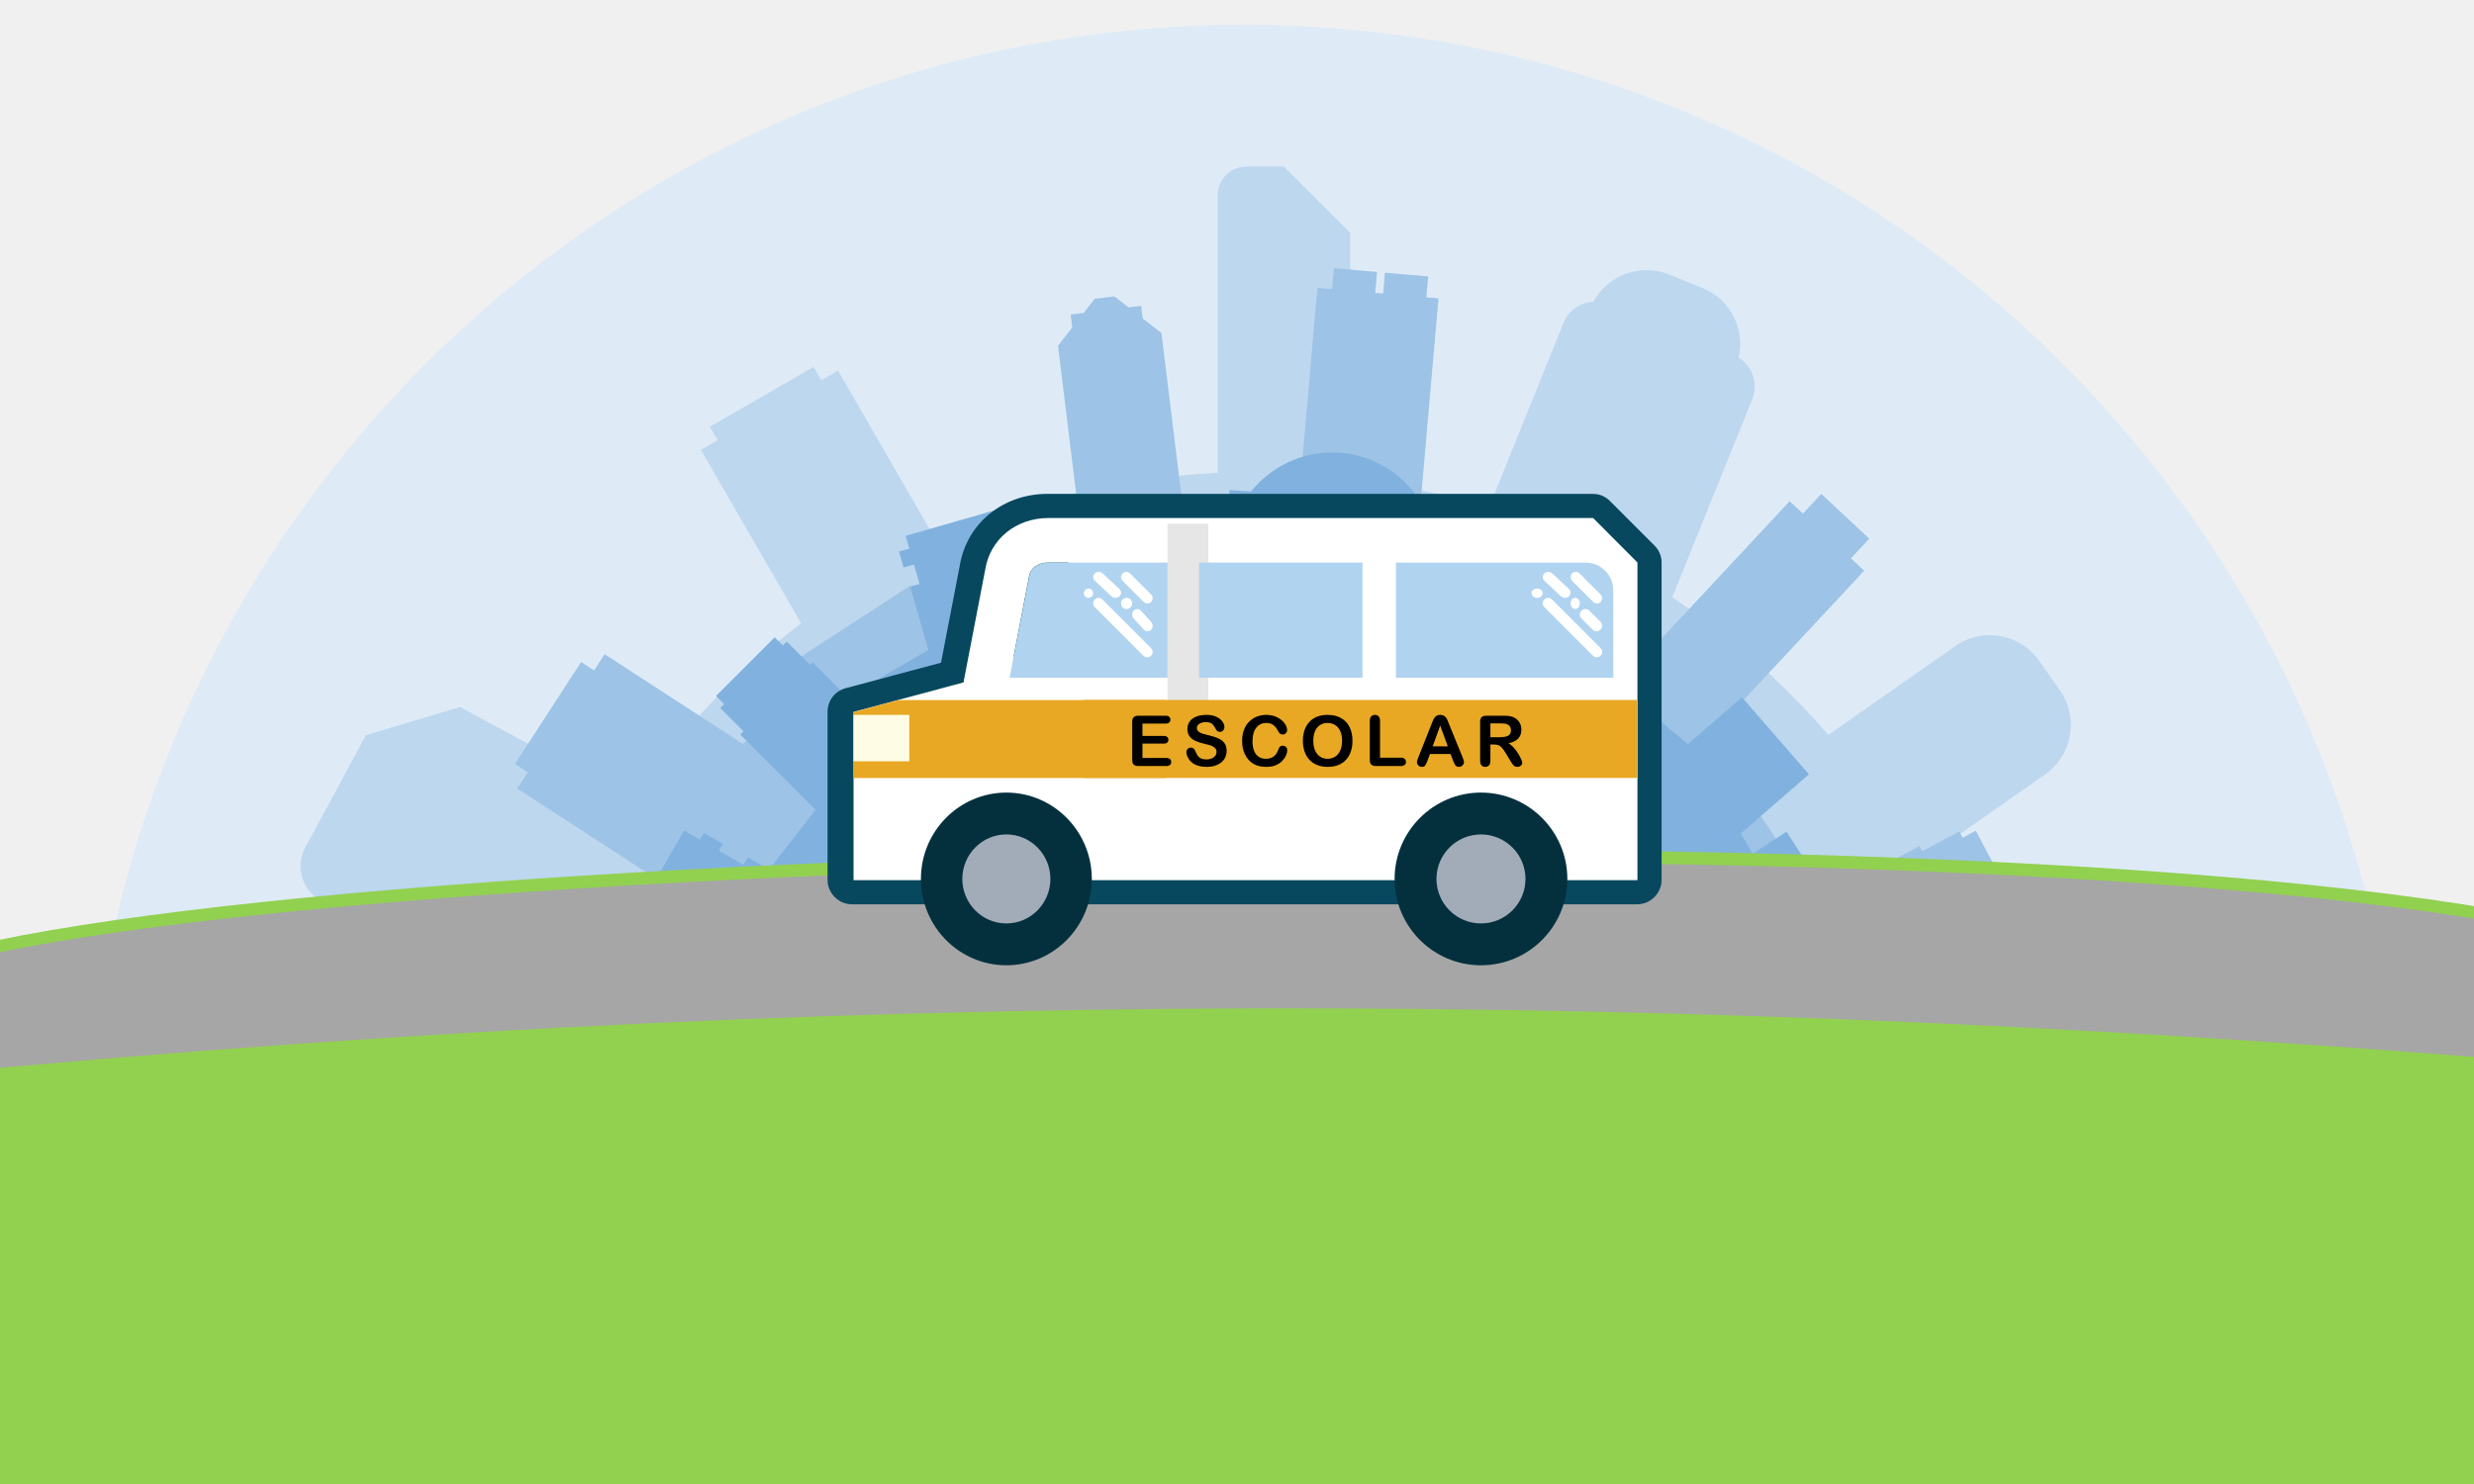
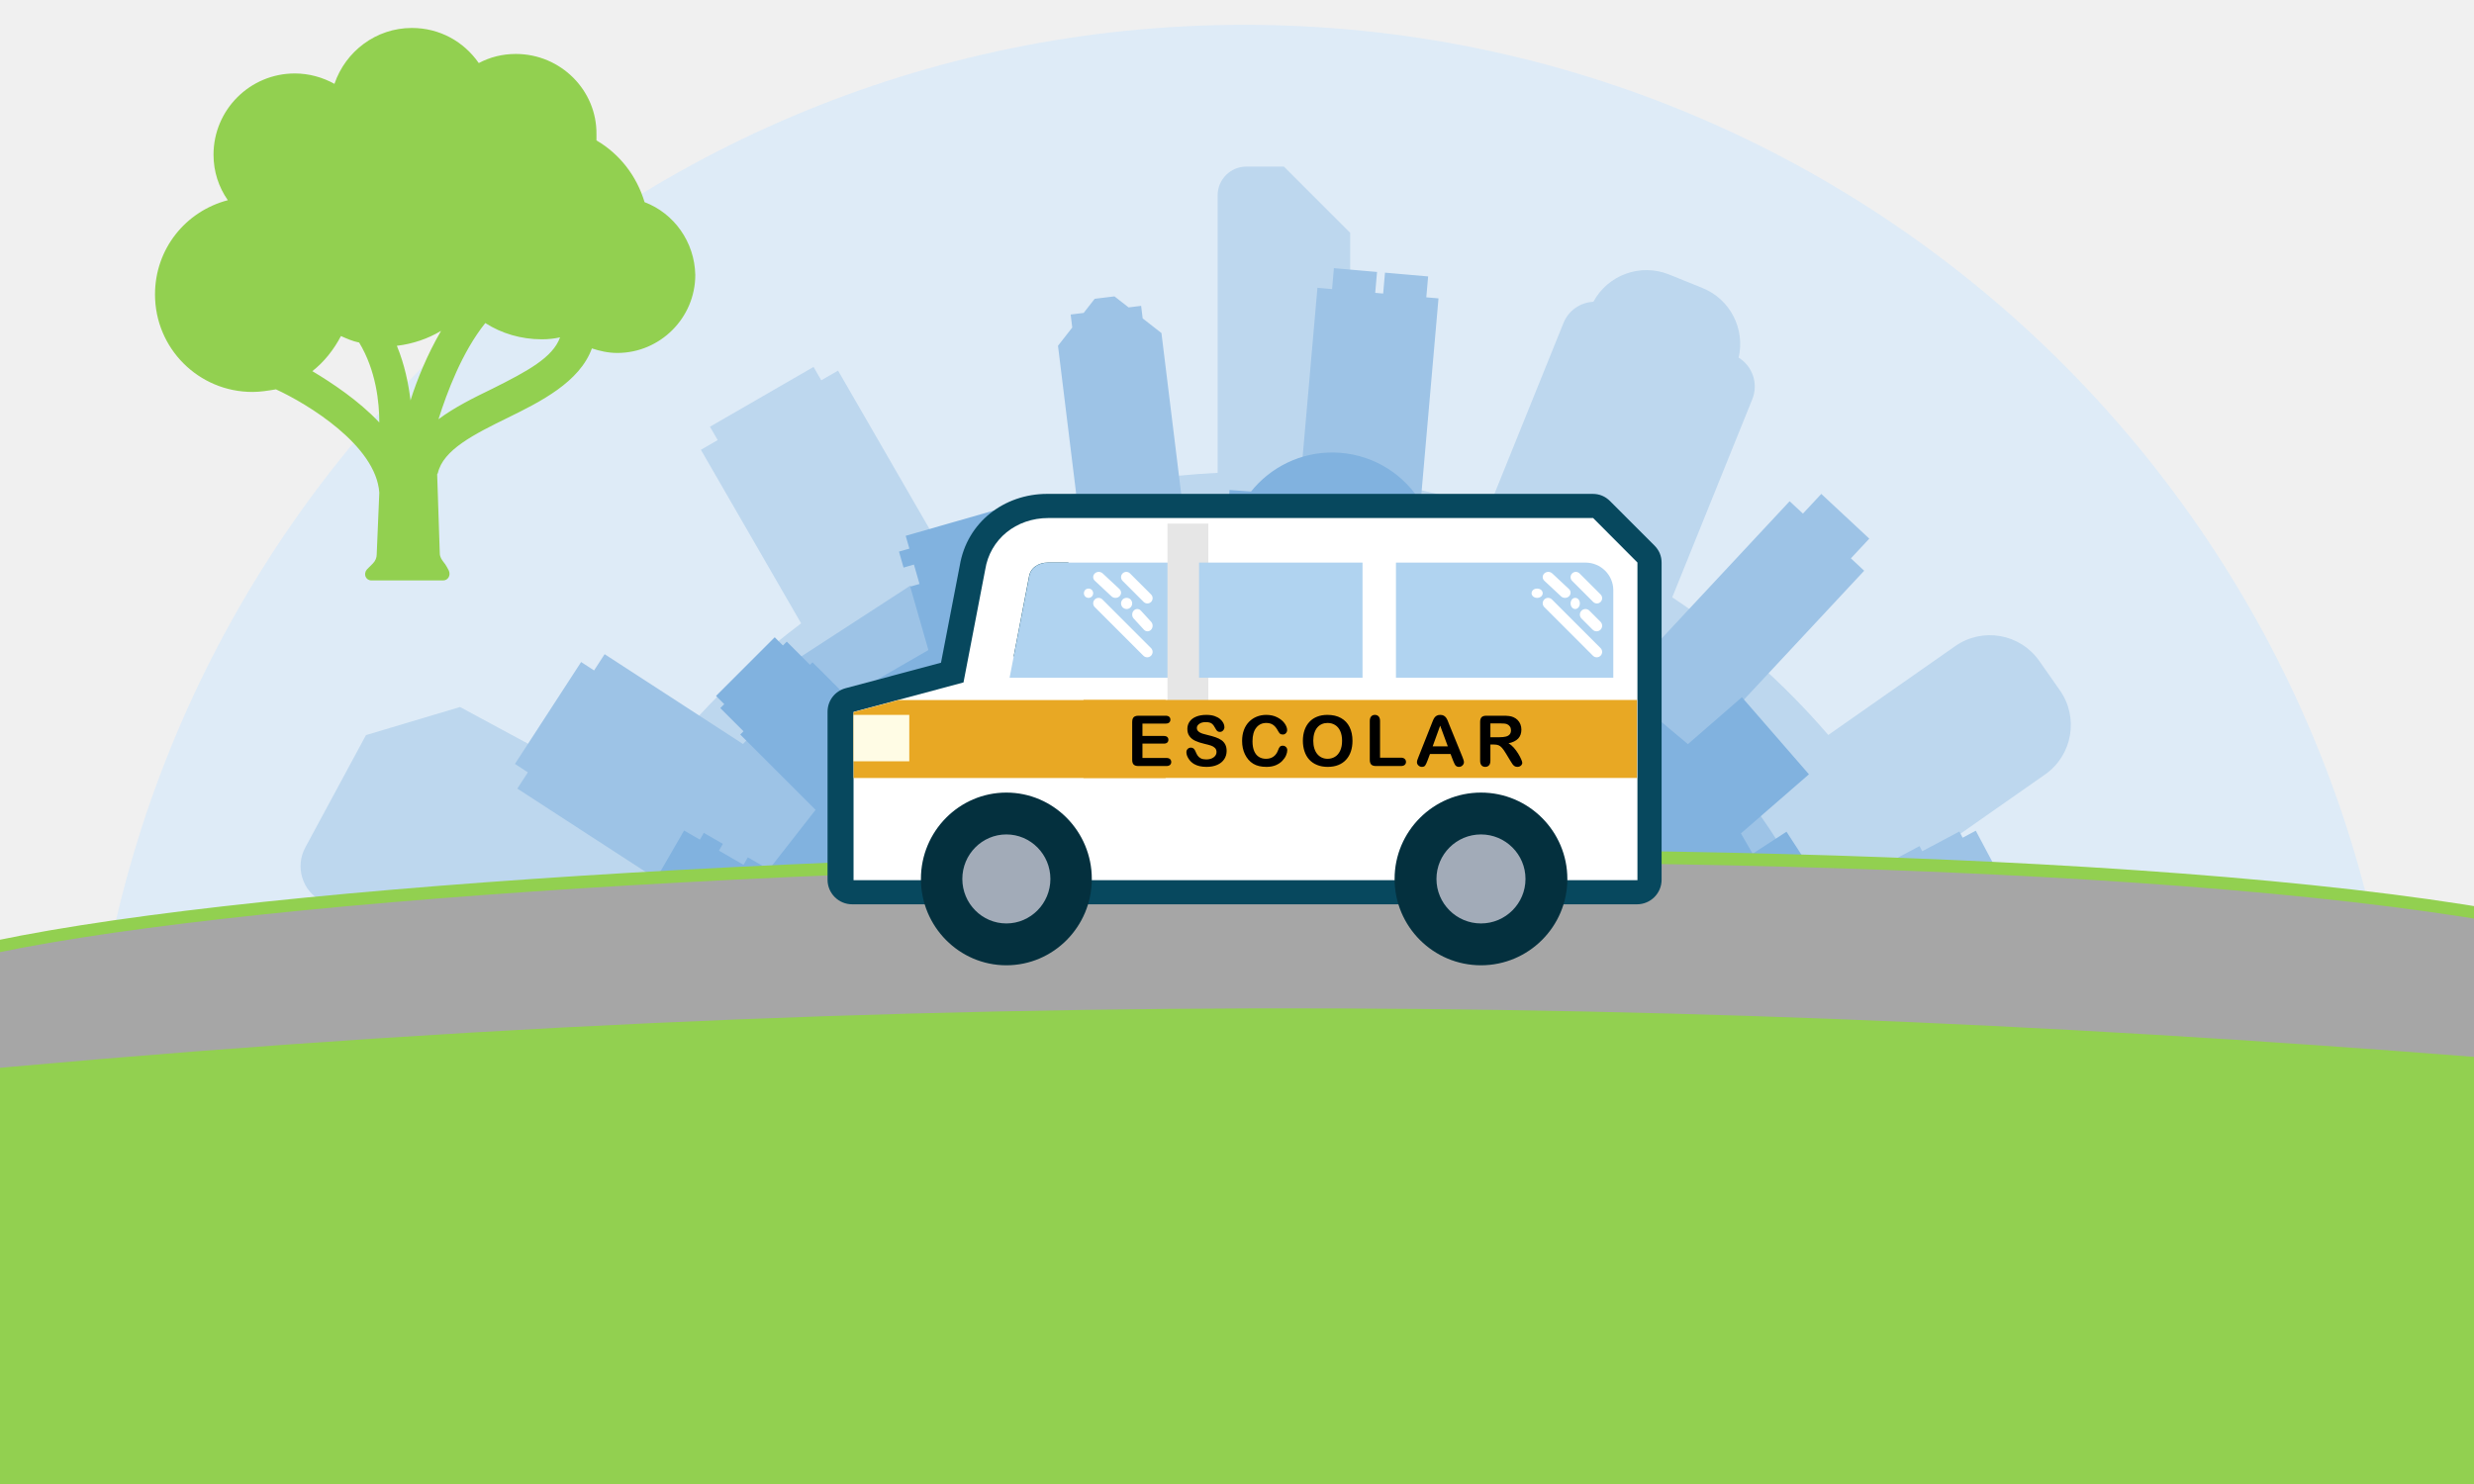
<svg xmlns="http://www.w3.org/2000/svg" width="1200" height="720" viewBox="0 0 317.5 190.5" version="1.1" id="svg8">
  <style>
     #g7779{
        transform: scale(1.0);
    }
     #g6690{
      transform: scale(1) translate(-75%, -182%);
        transform-origin: 204% 322.8%;
        will-change: transform;
    } 
    #g7461{
      transform: scale(1) translate(-66%, -158%);
        transform-origin: 193% 353.8%;
        will-change: transform;
    }
    #g7605{
      transform: scale(1) translate(-45%, -142%);
        transform-origin: 198% 363.8%;
        will-change: transform;
    }
    #g7659{
      transform: scale(1) translate(-12%, -72%);
    }
    </style>
  <defs id="defs2">
    <clipPath id="clip0">
      <path id="path4172" d="M -119,25 H 1374 V 1232 H -119 Z" style="clip-rule:evenodd;fill-rule:evenodd" />
    </clipPath>
    <clipPath id="clip0-1">
      <path id="path5168" clip-rule="evenodd" fill-rule="evenodd" d="M32 51 1240 51 1240 1258 32 1258Z" />
    </clipPath>
    <clipPath id="clip0-5">
      <path id="path6495" clip-rule="evenodd" fill-rule="evenodd" d="M240 221 1048 221 1048 990 240 990Z" />
    </clipPath>
    <clipPath id="clip0-2">
      <path id="path7382" clip-rule="evenodd" fill-rule="evenodd" d="M220 173 1033 173 1033 1150 220 1150Z" />
    </clipPath>
    <clipPath id="clip0-3">
      <path id="path7562" clip-rule="evenodd" fill-rule="evenodd" d="M132 128 1118 128 1118 1196 132 1196Z" />
    </clipPath>
    <clipPath id="clip0-8">
      <path id="path7652" clip-rule="evenodd" fill-rule="evenodd" d="M32 51 1240 51 1240 1258 32 1258Z" />
    </clipPath>
  </defs>
  <g id="layer3" style="display:inline" transform="translate(85.36592,-133.1285)">
    <g style="overflow:hidden" id="g7671" transform="matrix(0.2465108,0,0,0.2465108,-74.5811,136.3159)">
      <g id="g7659" transform="translate(-32,-51)" clip-path="url(#clip0-8)">
        <path id="path7657" d="m 634.164,380.821 c -161.092,0 -291.683,130.699 -291.683,291.924 0,161.226 130.591,291.925 291.683,291.925 161.092,0 291.683,-130.699 291.683,-291.925 0,-161.225 -130.591,-291.924 -291.683,-291.924 z M 636,51 c 333.028,0 603,270.196 603,603.5 C 1239,987.804 969.028,1258 636,1258 302.972,1258 33,987.804 33,654.5 33,321.196 302.972,51 636,51 Z" style="fill:#deebf7;fill-rule:evenodd" />
      </g>
    </g>
  </g>
  <g id="layer5" style="display:inline">
    <g style="display:inline;overflow:hidden" id="g7635" transform="matrix(0.2465108,0,0,0.2465108,38.43444,21.13856)">
      <g id="g7605" transform="translate(-132,-128)" clip-path="url(#clip0-3)">
        <path style="fill:#bdd7ee;fill-rule:evenodd;stroke-width:0.932" d="m 604.547,80.826 c -7.695,0 -13.934,6.237 -13.934,13.932 V 229.41 c -48.443,2.364 -94.416,14.131 -136.133,33.514 l -47.984,-83.111 -8.143,4.701 -3.746,-6.486 -50.242,29.008 3.746,6.488 -8.145,4.701 48.619,84.211 c -31.756,23.891 -59.503,52.821 -82.057,85.604 l -83.389,-45.018 -45.621,13.631 -29.434,54.521 c -5.018,9.295 -1.55,20.898 7.744,25.916 l 101.246,54.662 c -5.54,18.796 -9.615,38.219 -12.092,58.139 l -78.996,13.93 1.633,9.26 -7.379,1.301 10.074,57.135 7.379,-1.301 1.633,9.26 64.26,-11.33 c 3.482,39.569 13.253,77.331 28.303,112.287 l -55.127,38.6 c -13.25,9.278 -16.469,27.539 -7.191,40.789 l 10,14.281 c 9.278,13.25 27.539,16.469 40.789,7.191 l 48.902,-34.24 c 21.942,31.022 48.582,58.483 78.885,81.352 l -29.369,72.695 c -3.053,7.55 -0.086,16.029 6.631,20.164 -3.233,13.82 3.991,28.312 17.559,33.799 l 16.166,6.531 c 13.975,5.643 29.744,-0.27 36.732,-13.232 6.219,-0.296 12.003,-4.11 14.488,-10.264 l 24.67,-61.059 c 25.179,9.871 51.716,17.034 79.252,21.139 v 84.156 l 31.678,31.678 h 17.947 c 7.583,0 13.73,-6.148 13.73,-13.732 V 962.1 C 673.238,960.782 725.778,947.084 772.604,923.656 l 29.623,51.307 8.143,-4.701 3.746,6.49 50.244,-29.014 -3.746,-6.488 8.143,-4.701 -31.369,-54.33 c 35.502,-28.352 65.617,-63.162 88.572,-102.65 l 59.619,32.188 45.625,-13.631 29.432,-54.521 c 5.022,-9.296 1.556,-20.898 -7.742,-25.916 l -85.385,-46.098 c 4.689,-22.239 7.359,-45.221 7.816,-68.746 l 67.412,-11.887 -1.633,-9.262 7.373,-1.301 -10.072,-57.133 -7.377,1.301 -1.633,-9.262 -60.59,10.684 c -7.318,-38.08 -20.533,-74.06 -38.648,-106.963 l 61.803,-43.275 c 13.249,-9.278 16.473,-27.539 7.193,-40.789 l -10.006,-14.281 c -9.27,-13.25 -27.532,-16.471 -40.785,-7.193 l -61.564,43.107 c -22.005,-25.574 -47.477,-48.079 -75.689,-66.783 l 38.838,-96.125 c 3.053,-7.557 0.083,-16.035 -6.635,-20.166 3.236,-13.819 -3.987,-28.315 -17.557,-33.797 l -16.164,-6.533 c -13.976,-5.646 -29.747,0.266 -36.734,13.232 -6.219,0.298 -12.003,4.112 -14.488,10.264 l -36.398,90.09 c -21.55,-6.988 -43.975,-12.033 -67.068,-14.932 V 112.969 L 622.758,80.826 Z m 3.119,348.502 c 97.943,0 177.342,79.398 177.342,177.342 0,97.943 -79.398,177.342 -177.342,177.342 -97.943,0 -177.342,-79.398 -177.342,-177.342 0,-97.943 79.398,-177.342 177.342,-177.342 z" transform="matrix(1.073314,0,0,1.073314,-23.91386,42.24894)" id="path7567" />
      </g>
    </g>
  </g>
  <g id="layer4" style="display:inline">
    <g style="display:inline;overflow:hidden" id="g7509" transform="matrix(0.2465108,0,0,0.2465108,59.78005,32.27726)">
      <g id="g7461" transform="translate(-220,-173)" clip-path="url(#clip0-2)">
        <path style="fill:#9dc3e6;fill-rule:evenodd;stroke:#9dc3e6;stroke-width:0.932;stroke-miterlimit:8" d="m 647.426,130.619 -0.887,10.139 -7.104,-0.621 -10.691,122.203 c -11.725,-1.312 -23.642,-1.99 -35.717,-1.99 -6.026,0 -12.012,0.173 -17.955,0.504 l -12.156,-99.012 -9.111,-7.119 -0.713,-5.805 -5.805,0.713 -6.852,-5.354 -9.211,1.131 -5.354,6.854 -6.031,0.74 0.74,6.031 -6.92,8.857 12.229,99.59 c -27.358,5.886 -53.417,15.273 -77.666,27.707 l -6.771,-10.428 -70.391,45.711 8.152,12.553 c -6.508,5.918 -12.756,12.115 -18.756,18.549 l -67.043,-43.539 -5.121,7.887 -6.281,-4.08 -31.598,48.656 6.281,4.08 -5.121,7.885 63.561,41.277 c -25.645,45.94 -40.281,98.879 -40.281,155.25 0,31.166 4.489,61.279 12.818,89.748 l -38.756,20.605 1.021,1.92 -17.996,9.568 1.561,2.936 -6.371,3.389 23.211,43.652 6.371,-3.389 1.596,3 17.996,-9.568 1.32,2.484 32.963,-17.527 c 15.69,30.21 36.072,57.579 60.176,81.152 l -65.828,70.594 6.441,6.006 -8.914,9.561 22.596,21.064 8.912,-9.557 6.443,6.008 67.547,-72.436 c 33.628,24.123 72.14,41.846 113.77,51.391 l -10.473,119.693 5.92,0.518 -0.887,10.141 19.992,1.752 0.887,-10.143 4.787,0.42 -0.887,10.141 19.994,1.742 0.887,-10.133 7.104,0.621 10.236,-117.012 c 4.555,0.194 9.133,0.299 13.736,0.299 13.743,0 27.283,-0.873 40.566,-2.566 l 11.98,97.57 9.109,7.117 0.713,5.807 5.809,-0.713 6.85,5.351 9.211,-1.127 5.354,-6.854 6.031,-0.74 -0.74,-6.031 6.92,-8.857 -12.488,-101.703 c 26.092,-7.628 50.795,-18.512 73.645,-32.186 l 11.053,17.02 70.391,-45.713 -15.443,-23.781 c 4.76,-4.94 9.359,-10.035 13.795,-15.273 l 79.295,51.494 5.121,-7.885 6.281,4.078 31.596,-48.656 -6.277,-4.078 5.123,-7.889 -78.902,-51.238 c 21.226,-42.706 33.184,-90.845 33.184,-141.787 0,-28.501 -3.758,-56.119 -10.768,-82.408 l 59.141,-31.445 -1.021,-1.92 17.998,-9.568 -1.562,-2.938 6.369,-3.387 -23.207,-43.652 -6.373,3.389 -1.596,-3 -17.996,9.568 -1.32,-2.484 -52.047,27.674 c -14.012,-28.599 -32.177,-54.782 -53.709,-77.77 l 78.445,-84.123 -6.441,-6.008 8.914,-9.559 -22.594,-21.068 -8.914,9.559 -6.443,-6.008 -78.703,84.4 C 758.891,304.268 723.923,285.766 685.947,274.17 l 11.283,-128.977 -5.916,-0.518 0.887,-10.139 -19.996,-1.748 -0.887,10.137 -4.785,-0.418 0.887,-10.139 z m -55.367,303.871 c 85,0 153.906,69.008 153.906,154.133 0,85.124 -68.906,154.131 -153.906,154.131 -85,0 -153.906,-69.007 -153.906,-154.131 0,-85.125 68.906,-154.133 153.906,-154.133 z" id="path7387" transform="matrix(1.073314,0,0,1.073314,-22.50485,42.06349)" />
      </g>
    </g>
  </g>
  <g id="layer2" style="display:inline">
    <g style="display:inline;overflow:hidden" id="g6796" transform="matrix(0.2465108,0,0,0.2465108,60.01843,57.7911)">
      <g id="g6690" transform="translate(-240,-221)" clip-path="url(#clip0-5)">
        <path style="fill:#81b2df;fill-rule:evenodd;stroke:#81b2df;stroke-width:0.932;stroke-miterlimit:8" d="m 647.098,220.016 c -16.076,-0.308 -30.68,7.093 -40.076,18.938 l -10.209,-0.715 -0.215,3.072 -5.488,-0.385 -1.26,18.025 h -24.338 v 42.152 l -36.252,4.451 -12.088,-42.15 -5.562,1.596 -2.953,-10.299 5.037,-1.445 -1.965,-6.854 -5.037,1.445 -1.781,-6.209 -65.029,18.646 1.781,6.209 -5.037,1.445 1.965,6.852 5.037,-1.443 2.953,10.299 -4.514,1.295 8.795,30.67 -40.027,23.111 -16.734,-16.734 -1.223,1.223 -11.25,-11.25 -1.871,1.871 -3.984,-3.986 -27.803,27.803 3.984,3.984 -1.91,1.912 11.252,11.25 -1.582,1.582 36.498,36.498 -23.119,29.594 -10.195,-5.887 -2.096,3.631 -12.705,-7.336 1.898,-3.287 -8.453,-4.881 -1.898,3.289 -7.658,-4.422 -24.508,42.451 7.656,4.42 -1.898,3.289 8.455,4.881 1.898,-3.289 12.705,7.336 -1.701,2.945 23.6,13.625 c -2.965,7.65 -5.602,15.464 -7.871,23.434 -37.011,-12.919 -74.021,-25.839 -111.031,-38.758 l -1.295,53.367 77.752,26.773 h -26.947 v 12.111 h -38.199 v 1.863 h -15.84 v 2.795 h -5.59 v 40.994 h 5.59 v 2.795 h 15.84 v 1.865 h 19.561 l -3.324,0.891 2.434,9.082 -5.027,1.348 15.014,56.041 5.029,-1.348 2.434,9.082 67.602,-18.115 c 1.712,5.04 3.581,10.006 5.578,14.906 l -46.357,30.105 26.486,40.785 16.447,-10.682 6.125,10.609 -32.93,28.625 31.906,36.703 26.139,-22.723 32.924,27.627 1.523,-1.816 -16.018,37.736 2.059,0.873 -6.217,14.646 2.486,1.055 -2.201,5.188 36.193,15.363 2.201,-5.186 2.436,1.033 6.217,-14.648 1.592,0.676 26.613,-62.697 c 3.29,1.849 6.617,3.637 9.99,5.35 l -8.34,47.303 22.555,3.977 -2.525,36.121 3.766,0.264 -0.215,3.072 14.398,1.008 c 8.063,13.726 22.53,23.378 39.609,24.572 17.08,1.194 32.746,-6.352 42.641,-18.822 l 10.211,0.715 0.215,-3.072 5.488,0.383 1.203,-17.205 h 25.391 v -43.096 l 35.258,-4.33 12.088,42.154 5.562,-1.596 2.953,10.299 -5.039,1.445 1.965,6.852 5.039,-1.445 1.779,6.209 65.029,-18.646 -1.779,-6.207 5.037,-1.445 -1.965,-6.854 -5.037,1.445 -2.953,-10.299 4.512,-1.295 -8.795,-30.67 40.029,-23.111 16.732,16.732 1.223,-1.223 11.252,11.252 1.871,-1.869 3.982,3.982 27.803,-27.803 -3.984,-3.984 1.91,-1.908 -11.252,-11.252 1.582,-1.582 -36.498,-36.498 23.121,-29.594 10.193,5.885 2.096,-3.631 12.707,7.336 -1.898,3.289 8.453,4.881 1.898,-3.289 7.658,4.422 24.508,-42.451 -7.658,-4.422 1.898,-3.287 -8.453,-4.881 -1.898,3.289 -12.705,-7.336 1.701,-2.945 -14.506,-8.375 c 3.377,-8.184 6.362,-16.571 8.934,-25.139 33.625,11.737 67.249,23.474 100.873,35.211 l 1.297,-53.367 -13.656,-4.701 3.082,-35.227 h 14.803 v -2.795 h 5.59 v -40.994 h -5.59 v -2.795 h -15.838 v -1.863 h -23.621 l 6.385,-1.711 -2.434,-9.082 5.033,-1.348 -15.018,-56.041 -5.029,1.348 -2.434,-9.082 -57.287,15.35 c -2.133,-6.069 -4.477,-12.039 -7.023,-17.9 l 37.488,-24.346 -26.486,-40.785 -16.447,10.68 -6.125,-10.607 32.93,-28.625 -31.904,-36.703 -26.141,22.725 -32.924,-27.629 -1.523,1.814 16.018,-37.732 -2.059,-0.875 6.217,-14.646 -2.486,-1.055 2.201,-5.188 -36.193,-15.363 -2.201,5.186 -2.434,-1.033 -6.219,14.648 -1.592,-0.676 -24.48,57.674 c -3.693,-1.891 -7.435,-3.699 -11.225,-5.422 l 7.441,-42.207 -22.553,-3.977 2.525,-36.121 -3.766,-0.264 0.215,-3.072 -14.398,-1.008 c -8.062,-13.727 -22.529,-23.378 -39.609,-24.572 -0.86,-0.06 -1.716,-0.099 -2.568,-0.115 z m -39.08,234.537 c 71.809,0 130.021,58.314 130.021,130.246 0,71.933 -58.212,130.246 -130.021,130.246 -71.808,0 -130.021,-58.313 -130.021,-130.246 0,-71.932 58.213,-130.246 130.021,-130.246 z" transform="matrix(1.073314,0,0,1.073314,-3.471847,-13.43642)" id="path6500" />
      </g>
    </g>
  </g>
  <g id="layer1" transform="translate(85.36592,-133.1285)" style="display:inline">
    <g style="overflow:hidden" id="g4728" transform="matrix(0.2383916,0,0,0.2383916,-97.75328,135.4789)">
      <g id="g4537" transform="translate(107.9013,-25)" clip-path="url(#clip0)">
        <path id="path4481" d="m -113.218,537.256 c 160.806,-69.166 1258.63,-97.138 1488,-10.68 l -45.71,368.098 H -61.415 Z" style="fill:#92d050;fill-rule:evenodd" />
        <path id="path4483" d="m -113.219,543.885 c 160.806,-68.968 1258.631,-96.859 1488.001,-10.65 l -12.19,58.21 c -459.433,-40.062 -915.819,-49.697 -1465.146,3.043 z" style="fill:#a6a6a6;fill-rule:evenodd" />
        <g id="g7779" transform="translate(5.492082,9.354608)">
          <path style="fill:#07485e;fill-rule:evenodd" d="m 455.249,310.344 -10.106,52.307 -51.27,13.697 c -5.863,1.565 -9.806,6.698 -9.806,12.772 l -10e-6,90.395 c 0,7.279 5.937,13.219 13.213,13.219 l 422.574,4e-5 c 7.276,0 13.213,-5.94 13.213,-13.219 l 2e-5,-170.662 c 0,-3.638 -1.298,-6.772 -3.873,-9.345 l -23.889,-23.904 c -2.575,-2.572 -5.704,-3.871 -9.344,-3.871 l -293.655,-3e-5 c -23.245,0 -43.228,15.392 -47.057,38.611 z" id="path4485" />
          <path style="fill:#ffffff;fill-rule:evenodd" d="m 796.206,284.734 -206.867,-2e-5 h -42.911 l -43.479,-1e-5 c -17.451,0 -31.393,11.406 -34.001,27.77 l -11.696,60.763 -59.186,15.868 -10e-6,90.599 39.449,10e-6 151.824,1e-5 230.727,2e-5 10e-6,-41.742 v -48.857 l 10e-6,-80.447 z m -311.983,74.639 23.159,-13.642 6.394,-37.043 h -10.827 c -5.645,0 -9.749,3.015 -10.454,7.678 z" id="path4487" />
          <path style="fill:#b0d3f0;fill-rule:evenodd" d="m 589.067,308.734 -10e-6,62.001 -107,-1e-5 10.534,-54.406 c 0.703,-4.611 4.791,-7.594 10.413,-7.594 z" id="path4489" />
          <path style="fill:#e6e6e6;fill-rule:evenodd" d="m 589.067,287.734 h -22 l -10e-6,103 h 22 z" id="path4499" />
          <path style="fill:#b0d3f0;fill-rule:evenodd" d="m 672.067,308.734 -88.001,-1e-5 -10e-6,62.001 88.001,1e-5 z" id="path4501" />
          <path style="fill:#e8a824;fill-rule:evenodd" d="m 819.836,382.701 -298,-3e-5 v 42.001 l 298,3e-5 z" id="path4503" />
          <path style="fill:#e8a824;fill-rule:evenodd" d="m 566.067,382.734 -143.724,-1e-5 -24.276,6.501 v 35.499 l 168,1e-5 z" id="path4505" />
          <path style="fill:#fffce5;fill-rule:evenodd" d="m 428.067,390.734 h -30 v 25 h 30 z" id="path4507" />
          <path style="fill:#ffffff;fill-rule:evenodd" d="m 556.234,330.734 c -0.728,0 -1.452,-0.279 -2.002,-0.829 l -11.335,-11.336 c -1.108,-1.108 -1.108,-2.896 0,-4.004 1.108,-1.108 2.9,-1.108 4.007,0 l 11.331,11.332 c 1.108,1.108 1.108,2.9 0,4.008 -0.554,0.55 -1.278,0.829 -2.002,0.829 z" id="path4509" />
          <path style="fill:#ffffff;fill-rule:evenodd" d="m 556.318,345.734 c -0.706,0 -1.409,-0.296 -1.943,-0.882 l -5.502,-5.999 c -1.075,-1.173 -1.075,-3.066 0,-4.24 1.075,-1.173 2.814,-1.173 3.889,0 l 5.498,5.999 c 1.075,1.173 1.075,3.07 0,4.24 -0.537,0.586 -1.24,0.882 -1.943,0.882 z" id="path4511" />
          <path style="fill:#ffffff;fill-rule:evenodd" d="m 547.196,328.57 c 0.545,0.571 0.87,1.362 0.87,2.145 0,0.783 -0.326,1.57 -0.87,2.113 -0.567,0.571 -1.315,0.906 -2.128,0.906 -0.782,0 -1.56,-0.335 -2.132,-0.875 -0.54,-0.575 -0.87,-1.362 -0.87,-2.145 0,-0.783 0.33,-1.574 0.87,-2.145 1.108,-1.114 3.152,-1.114 4.26,0 z" id="path4513" />
          <path style="fill:#ffffff;fill-rule:evenodd" d="m 541.187,326.915 c -0.587,0.547 -1.353,0.819 -2.12,0.819 -0.77,0 -1.538,-0.272 -2.124,-0.819 l -8.997,-8.402 c -1.173,-1.095 -1.173,-2.862 0,-3.958 1.173,-1.095 3.067,-1.095 4.24,10e-6 l 9.001,8.402 c 1.173,1.095 1.173,2.863 0,3.958 z" id="path4515" />
          <path style="fill:#ffffff;fill-rule:evenodd" d="m 532.031,328.587 26.182,26.181 c 1.137,1.137 1.137,2.974 0,4.111 -0.569,0.569 -1.312,0.855 -2.056,0.855 -0.747,0 -1.491,-0.286 -2.056,-0.855 l -26.183,-26.181 c -1.137,-1.138 -1.137,-2.974 0,-4.112 1.137,-1.137 2.974,-1.137 4.112,0 z" id="path4517" />
          <path style="fill:#ffffff;fill-rule:evenodd" d="m 522.792,323.431 c 0.927,-0.929 2.626,-0.929 3.55,0 0.454,0.476 0.725,1.132 0.725,1.788 0,0.653 -0.271,1.309 -0.725,1.788 -0.473,0.45 -1.125,0.727 -1.773,0.727 -0.652,0 -1.3,-0.276 -1.777,-0.727 -0.45,-0.479 -0.725,-1.136 -0.725,-1.788 0,-0.656 0.275,-1.312 0.725,-1.788 z" id="path4519" />
          <path style="fill:#b0d3f0;fill-rule:evenodd" d="m 792.095,308.734 -102.029,-1e-5 -10e-6,62.001 117,1e-5 10e-6,-47.161 c 0,-8.163 -6.734,-14.84 -14.971,-14.84 z" id="path4521" />
          <path style="fill:#ffffff;fill-rule:evenodd" d="m 798.234,330.734 c -0.728,0 -1.452,-0.279 -2.006,-0.829 l -11.331,-11.336 c -1.108,-1.108 -1.108,-2.896 0,-4.004 1.108,-1.108 2.9,-1.108 4.007,0 l 11.331,11.332 c 1.108,1.108 1.108,2.9 0,4.008 -0.554,0.55 -1.278,0.829 -2.002,0.829 z" id="path4523" />
          <path style="fill:#ffffff;fill-rule:evenodd" d="m 798.068,345.734 c -0.77,0 -1.537,-0.296 -2.124,-0.882 l -5.998,-5.999 c -1.173,-1.173 -1.173,-3.066 0,-4.24 1.173,-1.173 3.07,-1.173 4.243,0 l 5.998,5.999 c 1.173,1.173 1.173,3.07 0,4.24 -0.586,0.586 -1.353,0.882 -2.119,0.882 z" id="path4525" />
          <path style="fill:#ffffff;fill-rule:evenodd" d="m 788.341,328.57 c 0.454,0.571 0.725,1.362 0.725,2.145 0,0.783 -0.271,1.57 -0.725,2.113 -0.473,0.571 -1.099,0.906 -1.776,0.906 -0.649,0 -1.3,-0.335 -1.774,-0.875 -0.45,-0.575 -0.725,-1.362 -0.725,-2.145 0,-0.783 0.275,-1.574 0.725,-2.145 0.923,-1.114 2.623,-1.114 3.55,0 z" id="path4527" />
          <path style="fill:#ffffff;fill-rule:evenodd" d="m 783.187,326.915 c -0.583,0.547 -1.349,0.819 -2.12,0.819 -0.767,0 -1.533,-0.272 -2.12,-0.819 l -9.001,-8.402 c -1.173,-1.095 -1.173,-2.862 0,-3.958 1.173,-1.095 3.071,-1.095 4.244,10e-6 l 9.001,8.402 c 1.169,1.095 1.169,2.863 -0.004,3.958 z" id="path4529" />
          <path style="fill:#ffffff;fill-rule:evenodd" d="m 774.034,328.587 26.179,26.181 c 1.137,1.137 1.137,2.974 0,4.111 -0.569,0.569 -1.312,0.855 -2.055,0.855 -0.747,0 -1.49,-0.286 -2.06,-0.855 l -26.179,-26.181 c -1.137,-1.138 -1.137,-2.974 0,-4.112 1.137,-1.137 2.977,-1.137 4.115,0 z" id="path4531" />
          <path style="fill:#ffffff;fill-rule:evenodd" d="m 763.937,323.431 c 1.112,-0.929 3.152,-0.929 4.26,0 0.545,0.476 0.87,1.132 0.87,1.788 0,0.653 -0.326,1.309 -0.87,1.788 -0.567,0.45 -1.35,0.727 -2.131,0.727 -0.779,0 -1.557,-0.276 -2.128,-0.727 -0.54,-0.479 -0.87,-1.136 -0.87,-1.788 0,-0.656 0.33,-1.312 0.87,-1.788 z" id="path4533" />
          <path style="fill-rule:evenodd" d="m 566.034,395.422 h -12.443 v 6.663 h 11.46 c 0.842,0 1.472,0.187 1.884,0.559 0.419,0.372 0.623,0.873 0.623,1.484 0,0.612 -0.204,1.116 -0.608,1.499 -0.415,0.387 -1.042,0.582 -1.899,0.582 h -11.46 v 7.719 h 12.869 c 0.872,0 1.524,0.203 1.961,0.6 0.445,0.395 0.668,0.932 0.668,1.595 0,0.637 -0.223,1.16 -0.668,1.558 -0.437,0.398 -1.089,0.597 -1.961,0.597 h -15.008 c -1.201,0 -2.065,-0.266 -2.592,-0.792 -0.526,-0.53 -0.793,-1.389 -0.793,-2.567 v -20.37 c 0,-0.788 0.122,-1.432 0.356,-1.93 0.233,-0.5 0.6,-0.865 1.105,-1.093 0.5,-0.225 1.142,-0.339 1.924,-0.339 h 14.582 c 0.882,0 1.535,0.195 1.961,0.582 0.426,0.39 0.642,0.898 0.642,1.525 0,0.644 -0.216,1.159 -0.642,1.55 -0.426,0.387 -1.079,0.578 -1.961,0.578 z m 32.875,14.735 c 0,1.631 -0.427,3.101 -1.276,4.409 -0.845,1.303 -2.091,2.327 -3.726,3.063 -1.639,0.737 -3.581,1.105 -5.824,1.105 -2.692,0 -4.913,-0.504 -6.659,-1.51 -1.238,-0.725 -2.243,-1.694 -3.014,-2.905 -0.775,-1.212 -1.165,-2.39 -1.165,-3.539 0,-0.66 0.238,-1.231 0.701,-1.71 0.464,-0.471 1.053,-0.703 1.769,-0.703 0.586,0 1.075,0.181 1.475,0.553 0.404,0.368 0.746,0.917 1.031,1.646 0.345,0.858 0.727,1.584 1.127,2.158 0.405,0.578 0.972,1.061 1.702,1.436 0.734,0.372 1.695,0.564 2.888,0.564 1.632,0 2.963,-0.38 3.986,-1.138 1.023,-0.755 1.538,-1.702 1.538,-2.836 0,-0.902 -0.274,-1.635 -0.826,-2.188 -0.553,-0.563 -1.272,-0.99 -2.147,-1.288 -0.871,-0.295 -2.043,-0.612 -3.504,-0.947 -1.957,-0.453 -3.6,-0.987 -4.916,-1.595 -1.32,-0.611 -2.365,-1.443 -3.14,-2.496 -0.775,-1.054 -1.164,-2.358 -1.164,-3.93 0,-1.488 0.407,-2.814 1.227,-3.974 0.819,-1.153 2.006,-2.04 3.555,-2.666 1.55,-0.623 3.37,-0.932 5.465,-0.932 1.669,0 3.118,0.206 4.346,0.615 1.22,0.42 2.232,0.965 3.04,1.646 0.801,0.682 1.39,1.403 1.765,2.151 0.367,0.751 0.556,1.488 0.556,2.202 0,0.649 -0.234,1.241 -0.697,1.765 -0.464,0.526 -1.046,0.784 -1.739,0.784 -0.634,0 -1.112,-0.159 -1.442,-0.468 -0.33,-0.316 -0.686,-0.832 -1.065,-1.547 -0.503,-1.02 -1.093,-1.819 -1.79,-2.394 -0.694,-0.574 -1.81,-0.858 -3.352,-0.858 -1.423,0 -2.58,0.31 -3.448,0.932 -0.879,0.626 -1.316,1.37 -1.316,2.247 0,0.541 0.145,1.009 0.445,1.407 0.296,0.39 0.712,0.733 1.231,1.016 0.523,0.284 1.049,0.505 1.583,0.667 0.534,0.158 1.416,0.39 2.64,0.7 1.535,0.36 2.932,0.751 4.178,1.185 1.246,0.427 2.303,0.954 3.181,1.569 0.875,0.611 1.554,1.396 2.043,2.335 0.489,0.946 0.738,2.099 0.738,3.469 z m 32.637,-0.435 c 0,0.862 -0.207,1.798 -0.641,2.799 -0.426,1.002 -1.097,1.985 -2.017,2.95 -0.915,0.973 -2.091,1.753 -3.511,2.361 -1.431,0.597 -3.092,0.902 -4.99,0.902 -1.435,0 -2.744,-0.132 -3.923,-0.405 -1.175,-0.269 -2.25,-0.692 -3.207,-1.267 -0.96,-0.567 -1.85,-1.325 -2.654,-2.257 -0.72,-0.851 -1.335,-1.798 -1.843,-2.851 -0.508,-1.053 -0.89,-2.18 -1.142,-3.373 -0.252,-1.201 -0.382,-2.468 -0.382,-3.812 0,-2.173 0.319,-4.128 0.96,-5.852 0.634,-1.727 1.558,-3.204 2.744,-4.426 1.194,-1.223 2.584,-2.159 4.182,-2.799 1.602,-0.637 3.307,-0.958 5.117,-0.958 2.209,0 4.171,0.435 5.898,1.311 1.72,0.869 3.041,1.956 3.964,3.241 0.912,1.285 1.375,2.497 1.375,3.646 0,0.63 -0.226,1.178 -0.671,1.665 -0.445,0.478 -0.986,0.718 -1.62,0.718 -0.704,0 -1.238,-0.17 -1.587,-0.497 -0.356,-0.335 -0.749,-0.91 -1.179,-1.724 -0.727,-1.341 -1.568,-2.346 -2.54,-3.012 -0.979,-0.664 -2.172,-0.999 -3.6,-0.999 -2.273,0 -4.078,0.859 -5.424,2.567 -1.345,1.717 -2.021,4.151 -2.021,7.304 0,2.106 0.301,3.859 0.898,5.258 0.589,1.404 1.434,2.442 2.528,3.135 1.09,0.688 2.366,1.035 3.834,1.035 1.587,0 2.925,-0.391 4.023,-1.172 1.101,-0.784 1.927,-1.93 2.484,-3.45 0.237,-0.715 0.526,-1.293 0.875,-1.75 0.345,-0.446 0.904,-0.674 1.672,-0.674 0.66,0 1.224,0.228 1.694,0.689 0.471,0.453 0.704,1.02 0.704,1.697 z m 21.664,-18.988 c 2.833,0 5.258,0.567 7.282,1.709 2.024,1.134 3.563,2.755 4.601,4.854 1.042,2.099 1.564,4.566 1.564,7.398 0,2.092 -0.285,4 -0.86,5.709 -0.571,1.712 -1.42,3.197 -2.562,4.452 -1.145,1.252 -2.54,2.214 -4.204,2.88 -1.661,0.663 -3.563,0.998 -5.71,0.998 -2.132,0 -4.041,-0.342 -5.724,-1.027 -1.687,-0.682 -3.092,-1.646 -4.223,-2.891 -1.131,-1.241 -1.98,-2.736 -2.558,-4.489 -0.579,-1.746 -0.864,-3.639 -0.864,-5.668 0,-2.081 0.3,-3.985 0.901,-5.727 0.604,-1.735 1.475,-3.212 2.617,-4.434 1.135,-1.219 2.525,-2.151 4.164,-2.795 1.631,-0.648 3.492,-0.969 5.576,-0.969 z m 7.845,13.925 c 0,-1.982 -0.322,-3.705 -0.964,-5.16 -0.648,-1.451 -1.568,-2.548 -2.762,-3.3 -1.194,-0.744 -2.569,-1.116 -4.119,-1.116 -1.098,0 -2.121,0.21 -3.055,0.619 -0.938,0.416 -1.747,1.016 -2.418,1.805 -0.674,0.788 -1.208,1.797 -1.601,3.019 -0.386,1.231 -0.586,2.604 -0.586,4.133 0,1.543 0.2,2.931 0.586,4.179 0.393,1.242 0.945,2.277 1.657,3.098 0.712,0.817 1.531,1.429 2.451,1.834 0.927,0.408 1.935,0.612 3.04,0.612 1.416,0 2.714,-0.354 3.9,-1.054 1.179,-0.7 2.121,-1.782 2.826,-3.252 0.697,-1.466 1.045,-3.274 1.045,-5.417 z m 20.443,-10.603 v 19.721 h 11.201 c 0.886,0 1.576,0.214 2.05,0.641 0.482,0.438 0.716,0.98 0.716,1.628 0,0.663 -0.234,1.204 -0.701,1.617 -0.47,0.409 -1.164,0.615 -2.065,0.615 h -13.34 c -1.197,0 -2.061,-0.266 -2.587,-0.792 -0.531,-0.53 -0.797,-1.389 -0.797,-2.567 v -20.863 c 0,-1.105 0.255,-1.937 0.756,-2.49 0.504,-0.556 1.164,-0.832 1.98,-0.832 0.826,0 1.501,0.269 2.013,0.818 0.515,0.548 0.774,1.388 0.774,2.504 z m 39.264,21.15 -1.302,-3.399 h -11.085 l -1.302,3.469 c -0.508,1.355 -0.941,2.272 -1.301,2.744 -0.356,0.471 -0.945,0.714 -1.765,0.714 -0.693,0 -1.308,-0.254 -1.842,-0.758 -0.534,-0.505 -0.797,-1.08 -0.797,-1.713 0,-0.375 0.062,-0.758 0.181,-1.149 0.126,-0.397 0.33,-0.943 0.616,-1.646 l 6.97,-17.585 c 0.204,-0.501 0.441,-1.109 0.719,-1.813 0.278,-0.714 0.578,-1.299 0.894,-1.767 0.319,-0.468 0.73,-0.843 1.245,-1.134 0.516,-0.291 1.15,-0.435 1.906,-0.435 0.775,0 1.416,0.144 1.928,0.435 0.515,0.291 0.927,0.662 1.246,1.115 0.315,0.454 0.582,0.947 0.801,1.47 0.215,0.523 0.493,1.223 0.823,2.092 l 7.126,17.478 c 0.556,1.33 0.837,2.295 0.837,2.899 0,0.626 -0.263,1.204 -0.789,1.727 -0.527,0.523 -1.168,0.784 -1.91,0.784 -0.433,0 -0.808,-0.077 -1.119,-0.236 -0.304,-0.15 -0.564,-0.357 -0.779,-0.622 -0.211,-0.265 -0.43,-0.674 -0.675,-1.219 -0.248,-0.549 -0.448,-1.031 -0.626,-1.451 z m -10.934,-7.524 h 8.146 l -4.108,-11.159 z m 33.009,-0.983 h -1.936 v 8.691 c 0,1.149 -0.256,1.985 -0.764,2.531 -0.507,0.541 -1.175,0.813 -1.987,0.813 -0.882,0 -1.568,-0.284 -2.05,-0.854 -0.482,-0.567 -0.723,-1.392 -0.723,-2.49 v -20.841 c 0,-1.182 0.267,-2.04 0.797,-2.567 0.534,-0.53 1.398,-0.795 2.584,-0.795 h 8.987 c 1.235,0 2.295,0.048 3.178,0.158 0.882,0.107 1.676,0.313 2.384,0.637 0.856,0.358 1.609,0.869 2.269,1.532 0.656,0.667 1.157,1.444 1.494,2.321 0.341,0.883 0.515,1.815 0.515,2.806 0,2.018 -0.57,3.631 -1.72,4.843 -1.149,1.204 -2.888,2.062 -5.22,2.567 0.979,0.515 1.917,1.281 2.814,2.291 0.886,1.009 1.687,2.084 2.384,3.222 0.7,1.141 1.245,2.162 1.639,3.082 0.389,0.914 0.585,1.544 0.585,1.893 0,0.354 -0.115,0.707 -0.345,1.061 -0.225,0.35 -0.537,0.63 -0.937,0.829 -0.394,0.202 -0.857,0.305 -1.38,0.305 -0.615,0 -1.134,-0.147 -1.56,-0.438 -0.419,-0.287 -0.783,-0.652 -1.087,-1.094 -0.304,-0.442 -0.716,-1.097 -1.238,-1.956 l -2.214,-3.66 c -0.793,-1.333 -1.505,-2.357 -2.128,-3.057 -0.63,-0.707 -1.264,-1.185 -1.909,-1.444 -0.641,-0.257 -1.457,-0.386 -2.432,-0.386 z m 3.162,-11.387 h -5.098 v 7.454 h 4.942 c 1.328,0 2.448,-0.114 3.356,-0.343 0.901,-0.224 1.591,-0.615 2.069,-1.164 0.474,-0.548 0.715,-1.307 0.715,-2.265 0,-0.758 -0.189,-1.417 -0.578,-1.992 -0.378,-0.574 -0.912,-1.005 -1.598,-1.289 -0.641,-0.269 -1.91,-0.401 -3.808,-0.401 z" id="path4535" />
        </g>
        <g id="g7783" transform="translate(4.75658,9.196055)">
          <path style="fill:#a2abb8;fill-rule:evenodd" d="m 702.067,479.236 c 0,-19.611 15.671,-35.502 34.998,-35.502 19.331,0 35.002,15.891 35.002,35.502 0,19.607 -15.671,35.498 -35.002,35.498 -19.327,0 -34.998,-15.891 -34.998,-35.498 z" id="path4495" />
          <path style="fill:#04303e;fill-rule:evenodd" d="m 736.565,525.734 c 25.642,0 46.502,-20.86 46.502,-46.499 0,-25.642 -20.86,-46.502 -46.502,-46.502 -25.639,-1e-5 -46.499,20.859 -46.499,46.502 -10e-6,25.639 20.859,46.499 46.499,46.499 z m 10e-6,-70.466 c 13.216,0 23.968,10.751 23.968,23.968 -10e-6,13.213 -10.751,23.964 -23.968,23.964 -13.213,-1e-5 -23.964,-10.751 -23.964,-23.964 0,-13.216 10.751,-23.968 23.964,-23.968 z" id="path4497" />
        </g>
        <g style="overflow:hidden" id="g5640" transform="matrix(1.109869,0,0,1.109869,-668.4175,400.9217)" />
        <g id="g7787" transform="translate(4.75658,9.196055)">
          <path style="fill:#a2abb8;fill-rule:evenodd" d="m 446.067,479.236 c 0,-19.611 15.671,-35.502 35.002,-35.502 19.327,0 34.998,15.891 34.998,35.502 0,19.607 -15.671,35.498 -34.998,35.498 -19.331,0 -35.002,-15.891 -35.002,-35.498 z" id="path4491" />
          <path style="fill:#04303e;fill-rule:evenodd" d="m 481.068,525.734 c 25.363,0 45.998,-20.86 45.998,-46.499 0,-25.642 -20.635,-46.502 -45.998,-46.502 -25.367,-1e-5 -46.002,20.859 -46.002,46.502 -10e-6,25.639 20.635,46.499 46.002,46.499 z m 10e-6,-70.466 c 13.071,0 23.706,10.751 23.706,23.968 -1e-5,13.213 -10.636,23.964 -23.706,23.964 -13.075,-1e-5 -23.71,-10.751 -23.71,-23.964 0,-13.216 10.635,-23.968 23.71,-23.968 z" id="path4493" />
+           <path style="transform: scale(3.5)" d="M 81.8 32.8 C 80.6 28.8 78 25.4 74.4 23.3 C 74.4 23 74.4 22.7 74.4 22.4 C 74.5 15.6 68.9 10 62 10 C 59.9 10 58 10.5 56.3 11.4 C 54 8.1 50.3 6 46 6 C 40.5 6 35.8 9.6 34.1 14.6 C 32.3 13.6 30.2 13 28 13 C 21.1 13 15.5 18.6 15.5 25.5 C 15.5 28.1 16.3 30.5 17.7 32.5 C 11.2 34.2 6.5 40 6.5 47 C 6.5 55.3 13.2 62 21.5 62 C 22.7 62 23.9 61.8 25.1 61.6 C 29.9 63.8 40.5 70.2 41 77.5 L 40.6 87 C 40.6 87.5 40.4 88 40 88.4 L 39.1 89.3 C 38.5 90 38.9 91 39.8 91 L 50.8 91 C 51.6 91 52 90.2 51.7 89.5 C 51.7 89.5 51.2 88.5 50.9 88.2 C 50.6 87.8 50.3 87.4 50.3 86.8 L 49.9 74.7 C 49.9 74.6 50 74.5 50 74.5 C 50.8 70.9 55.6 68.5 60.7 66 C 65.8 63.5 71.8 60.5 73.7 55.3 C 74.9 55.7 76.2 56 77.6 56 C 84.2 56 89.6 50.6 89.6 44 C 89.5 38.9 86.3 34.5 81.8 32.8 Z M 45.8 63.3 C 45.5 60.8 44.9 57.8 43.7 54.9 C 46.2 54.6 48.5 53.8 50.5 52.6 C 48.4 56.2 46.8 60.1 45.8 63.3 Z M 30.7 58.8 C 32.5 57.4 34 55.5 35.1 53.4 C 36 53.8 36.9 54.2 37.9 54.4 C 40.5 58.7 41 63.6 41 66.7 C 37.8 63.3 33.7 60.6 30.7 58.8 Z M 58.4 61.5 C 55.5 62.9 52.5 64.4 50.1 66.2 C 51.4 62.1 53.7 55.9 57.3 51.4 C 59.8 53 62.8 53.9 66 53.9 C 67 53.9 67.9 53.8 68.8 53.6 C 67.7 56.7 63.8 58.8 58.4 61.5 Z" fill="#92d050" />
+           <g id="demand">
+             <path style="transform: scale(1.1)" d="M -129.5 533.6 C -132.7 530.7 -136.9 528.8 -141.4 528.8 C -142 528.8 -142.6 528.8 -143.2 529 C -142.8 523.1 -143.8 517.2 -144.9 511 C -144.6 510.3 -143.8 509.5 -142.7 508.8 C -140.7 513 -136.5 516 -131.5 516 C -129.3 516 -127.2 515.4 -125.4 514.4 L -125.4 514.4 C -116 509.2 -114.8 499.6 -114.8 488.8 C -114.8 488.8 -125 491.6 -131.4 491.4 C -138.2 491.4 -143.6 496.9 -143.6 503.6 C -143.6 503.8 -143.6 503.8 -143.6 503.9 C -144.3 504.2 -145 504.7 -145.7 505.3 C -147.1 496.6 -147.9 487.8 -145.2 478.1 C -144 477.6 -142.6 477.3 -141.3 477.1 C -141.2 478.8 -140.4 480.3 -139 481.4 C -138 482.1 -137.1 482.4 -136.1 482.5 L -136.1 482.5 C -130.8 483.3 -127.4 479.8 -124.2 475.5 C -124.2 475.5 -129.1 473.5 -131.6 471.6 C -134.2 469.6 -137.7 470 -139.8 472.3 C -140.9 472.3 -142.2 472.4 -143.4 472.6 C -142 469.3 -140.1 465.9 -137.8 462.4 C -137.3 462.6 -137 462.6 -136.5 462.6 C -133.1 462.6 -130.4 459.8 -130.4 456.5 C -130.4 453.5 -129.1 448.3 -129.1 448.3 C -134.4 448.3 -139.2 448.9 -141.8 453.6 L -141.8 453.6 C -142.2 454.5 -142.6 455.6 -142.6 456.6 C -142.6 457.9 -142.2 458.9 -141.5 460 C -142.9 462.1 -144.2 464.2 -145.4 466.3 C -145.8 465.7 -146.3 465.3 -146.9 464.7 C -146.9 464.4 -146.8 464.2 -146.8 464 C -146.8 460.6 -149.6 457.9 -152.8 457.9 C -156.1 458 -161.1 456.6 -161.1 456.6 C -161.1 462 -160.6 466.8 -155.9 469.3 L -155.9 469.3 C -154.9 469.8 -153.9 470.1 -152.8 470.1 C -151.4 470.1 -150.3 469.7 -149.2 469 C -148.5 469.7 -148.1 470.4 -147.6 471.2 C -151.3 479.8 -152.2 488 -151.7 495.7 C -151.8 495.6 -151.9 495.6 -152.2 495.5 C -153 495.1 -153.7 494.6 -154.5 494.3 C -154.4 493.6 -154.4 493 -154.4 492.3 C -154.4 485.6 -159.8 480.1 -166.6 480.1 C -172.9 480.3 -183.1 477.5 -183.1 477.5 C -183.1 488.2 -181.9 497.8 -172.4 503.1 L -172.4 503.1 C -170.7 504.1 -168.6 504.7 -166.4 504.7 C -161.9 504.7 -158.1 502.4 -155.9 498.9 C -155.3 499.2 -154.6 499.4 -154 499.8 C -153.1 500.3 -152 500.7 -151 501.2 C -150.5 504.6 -149.9 507.9 -149.5 511.1 C -148.3 517.8 -147.1 524.2 -147.8 530.1 C -150.1 531 -152 532.3 -153.8 534 C -156 532.9 -158.6 532.3 -161.3 532.3 C -168 532.3 -173.7 536.1 -176.8 541.7 L -116.2 541.7 C -119 537.1 -123.8 534.1 -129.5 533.6 Z" fill="#92d050" id="plant">
+               <animateMotion dur="1.6s" repeatCount="indefinite" path="M -200 50 q 1200 -150 1800 5" />
+             </path>
+           </g>
        </g>
      </g>
    </g>
  </g>
</svg>
